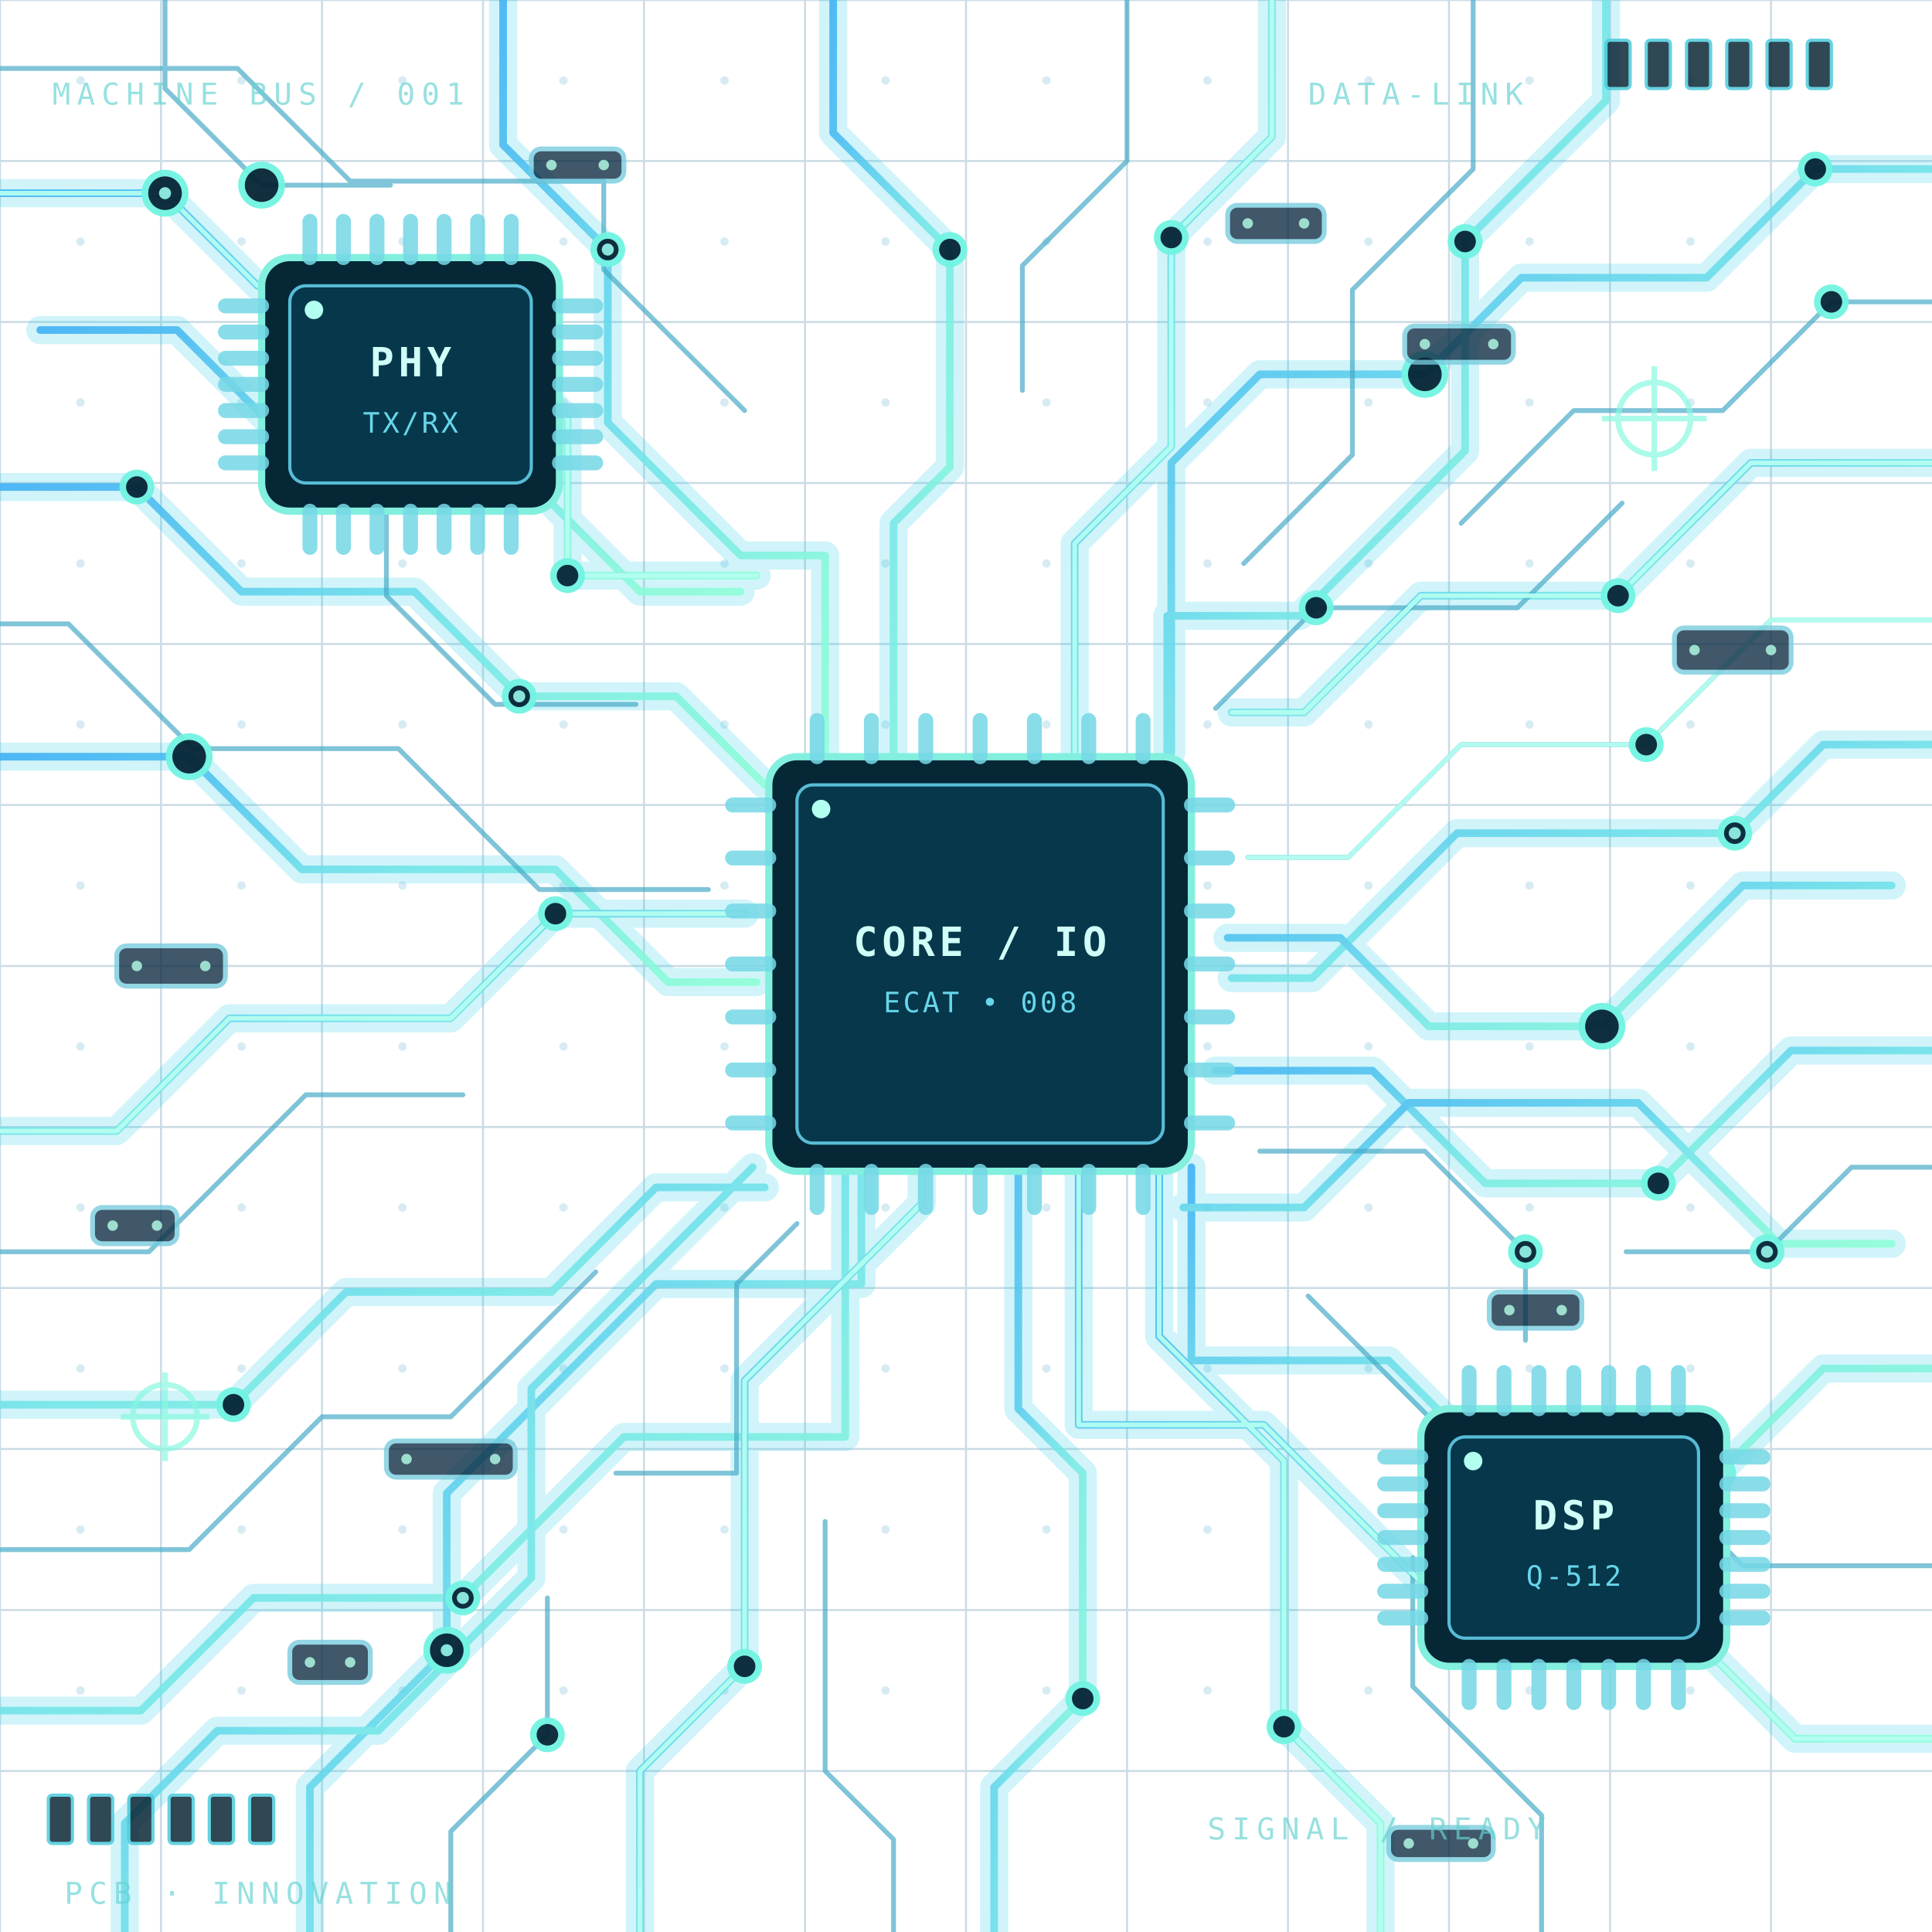
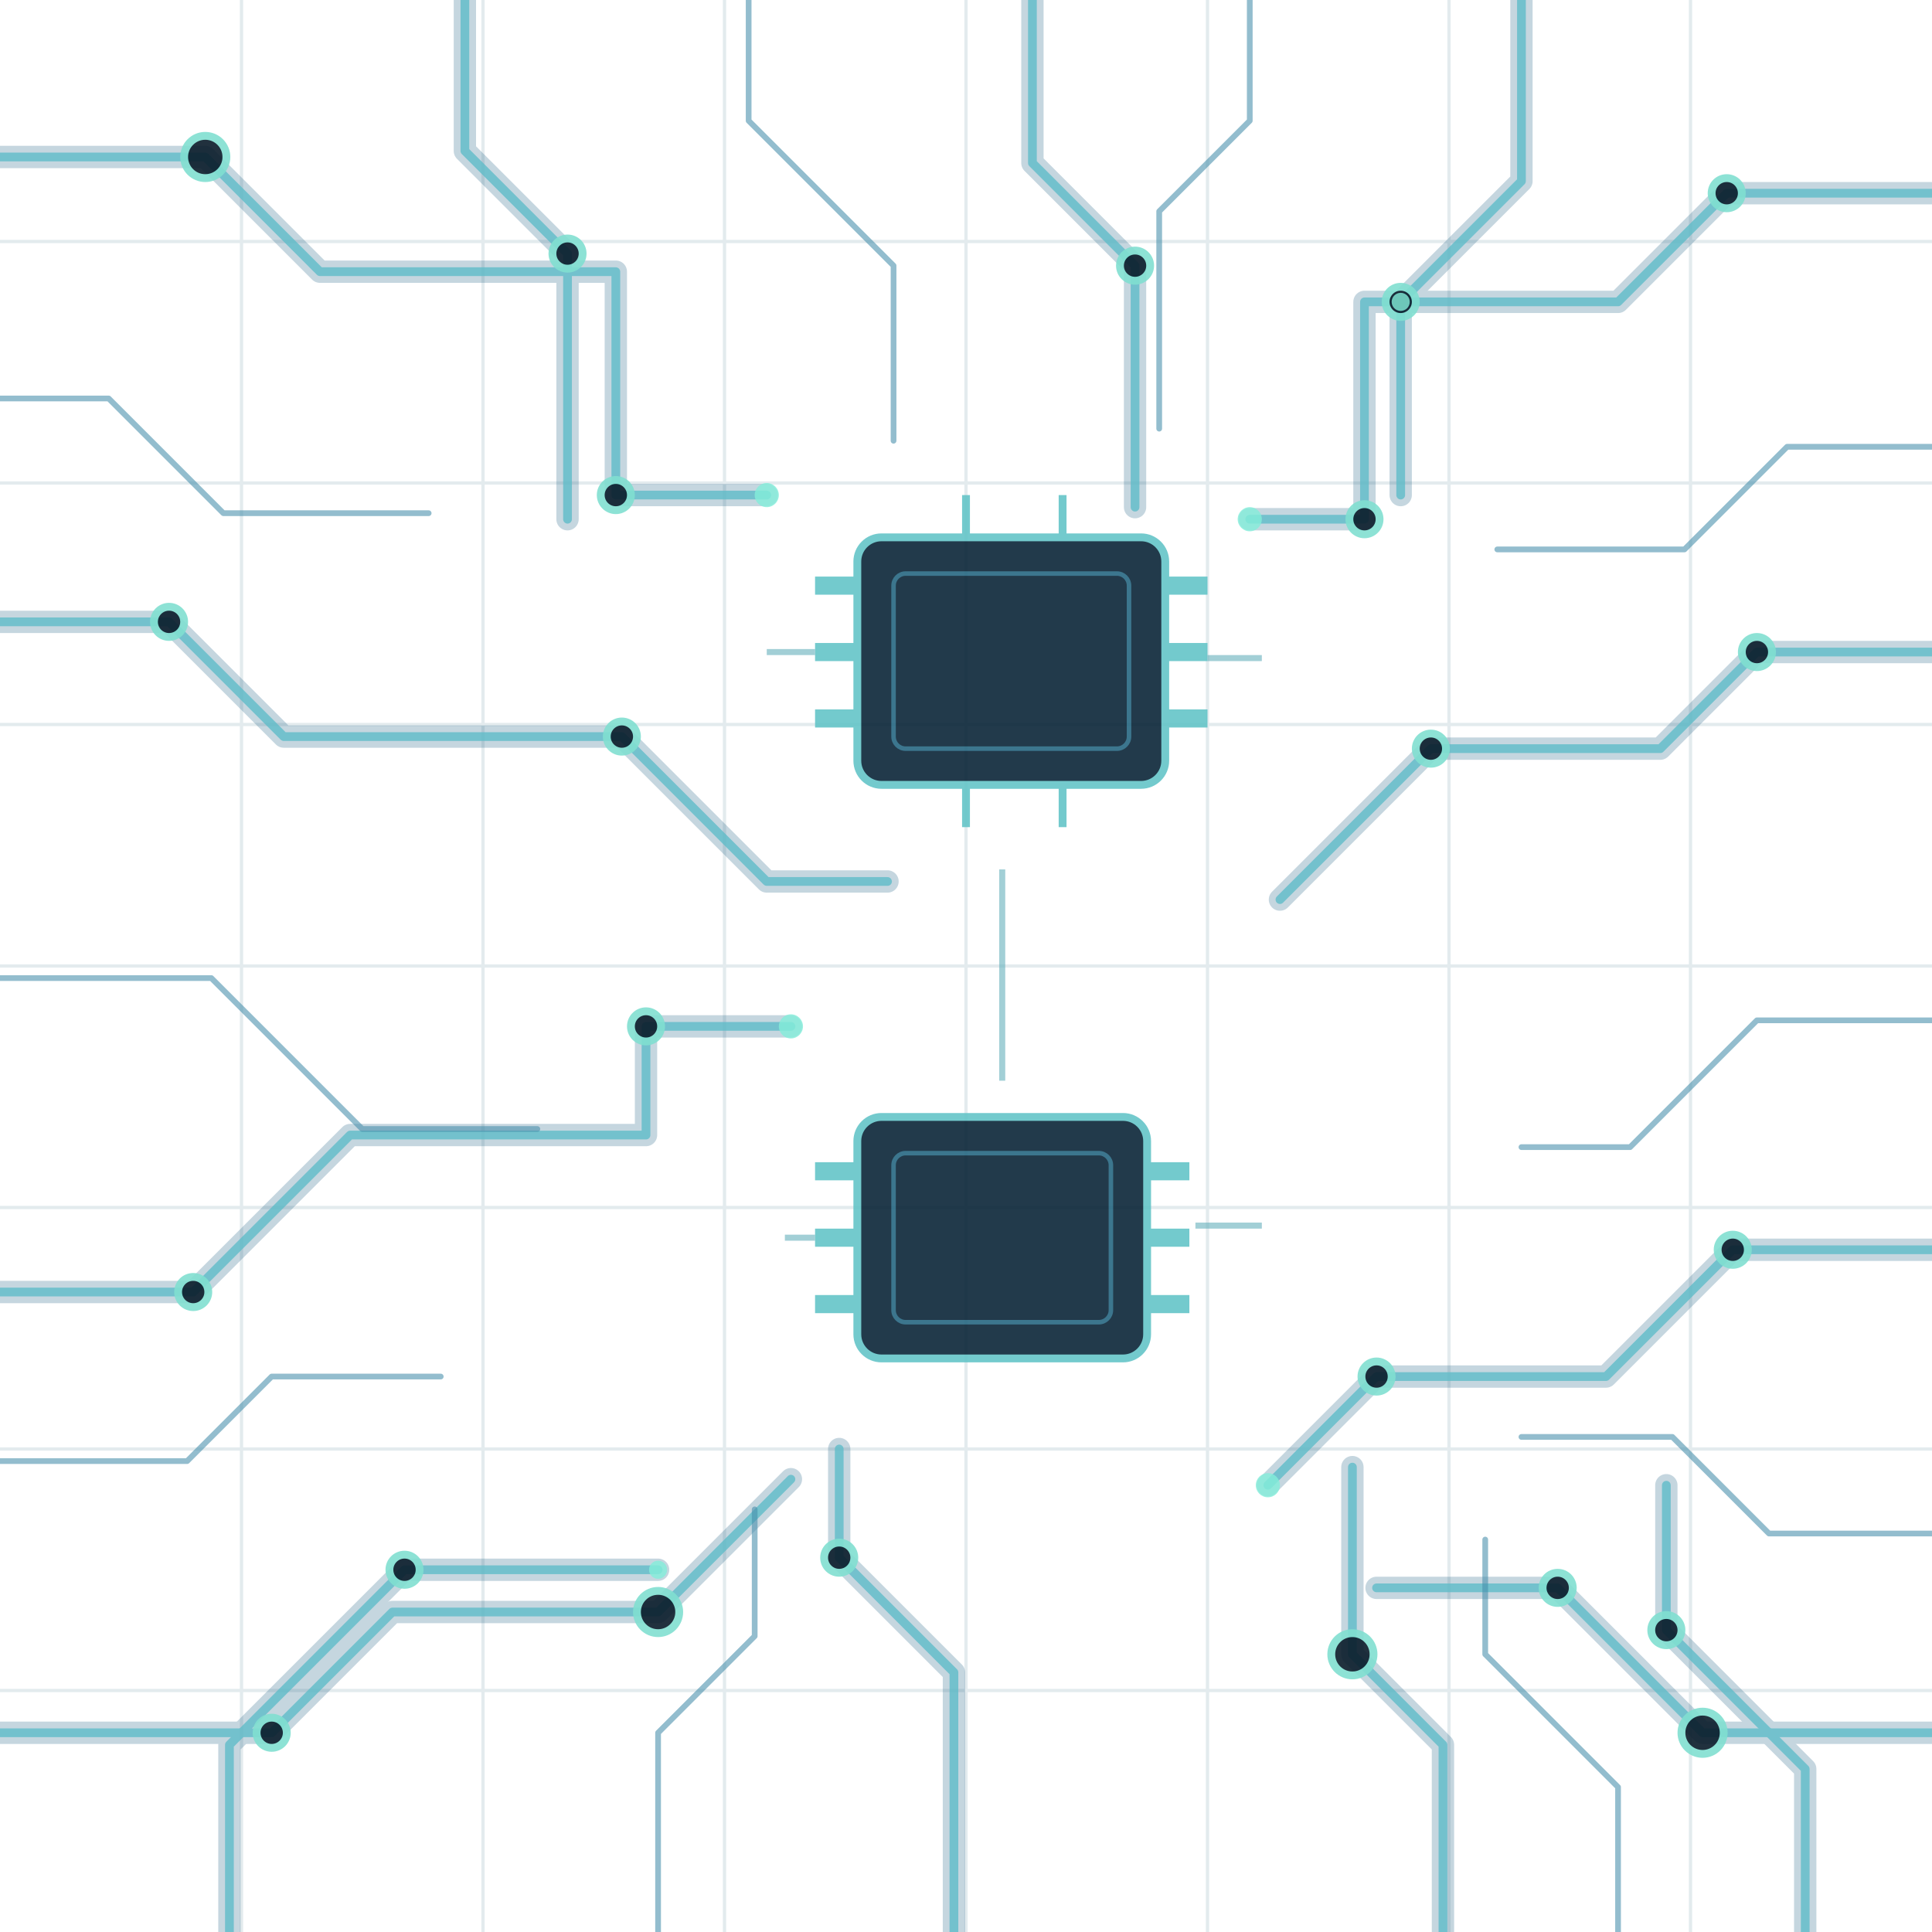
- <svg xmlns="http://www.w3.org/2000/svg" width="480" height="480" viewBox="0 0 480 480" fill="none" role="img" aria-label="Futuristic industrial PCB circuitry pattern">
-   <defs>
-     <linearGradient id="pcb-trace" x1="0" y1="0" x2="1" y2="1" gradientUnits="objectBoundingBox">
-       <stop offset="0%" stop-color="#39aef4" />
-       <stop offset="52%" stop-color="#6fe4e8" />
-       <stop offset="100%" stop-color="#8bffd5" />
-     </linearGradient>
-     <linearGradient id="pcb-signal" x1="0" y1="0" x2="1" y2="0">
-       <stop stop-color="#3e9af0" />
-       <stop offset=".55" stop-color="#bcfff2" />
-       <stop offset="1" stop-color="#69eecc" />
-     </linearGradient>
-   </defs>
-   <g stroke="#276e94" stroke-width=".5" opacity=".24">
-     <path d="M0 0V480 M0 0H480" />
-     <path d="M40 0V480 M0 40H480" />
-     <path d="M80 0V480 M0 80H480" />
-     <path d="M120 0V480 M0 120H480" />
-     <path d="M160 0V480 M0 160H480" />
-     <path d="M200 0V480 M0 200H480" />
-     <path d="M240 0V480 M0 240H480" />
-     <path d="M280 0V480 M0 280H480" />
-     <path d="M320 0V480 M0 320H480" />
-     <path d="M360 0V480 M0 360H480" />
-     <path d="M400 0V480 M0 400H480" />
-     <path d="M440 0V480 M0 440H480" />
+ <svg xmlns="http://www.w3.org/2000/svg" viewBox="0 0 320 320" width="320" height="320" fill="none">
+   <g opacity=".14" stroke="#326c84" stroke-width=".55">
+     <path d="M40 0V320 M0 40H320" />
+     <path d="M80 0V320 M0 80H320" />
+     <path d="M120 0V320 M0 120H320" />
+     <path d="M160 0V320 M0 160H320" />
+     <path d="M200 0V320 M0 200H320" />
+     <path d="M240 0V320 M0 240H320" />
+     <path d="M280 0V320 M0 280H320" />
  </g>
-   <g fill="#4ba4ca" opacity=".22">
-     <circle cx="20" cy="20" r="1.05" />
-     <circle cx="20" cy="60" r="1.05" />
-     <circle cx="20" cy="100" r="1.05" />
-     <circle cx="20" cy="140" r="1.05" />
-     <circle cx="20" cy="180" r="1.05" />
-     <circle cx="20" cy="220" r="1.05" />
-     <circle cx="20" cy="260" r="1.05" />
-     <circle cx="20" cy="300" r="1.05" />
-     <circle cx="20" cy="340" r="1.05" />
-     <circle cx="20" cy="380" r="1.05" />
-     <circle cx="20" cy="420" r="1.05" />
-     <circle cx="60" cy="20" r="1.05" />
-     <circle cx="60" cy="60" r="1.05" />
-     <circle cx="60" cy="100" r="1.05" />
-     <circle cx="60" cy="140" r="1.05" />
-     <circle cx="60" cy="180" r="1.05" />
-     <circle cx="60" cy="220" r="1.05" />
-     <circle cx="60" cy="260" r="1.05" />
-     <circle cx="60" cy="300" r="1.05" />
-     <circle cx="60" cy="340" r="1.05" />
-     <circle cx="60" cy="380" r="1.05" />
-     <circle cx="60" cy="420" r="1.05" />
-     <circle cx="100" cy="20" r="1.05" />
-     <circle cx="100" cy="60" r="1.05" />
-     <circle cx="100" cy="100" r="1.05" />
-     <circle cx="100" cy="140" r="1.05" />
-     <circle cx="100" cy="180" r="1.05" />
-     <circle cx="100" cy="220" r="1.05" />
-     <circle cx="100" cy="260" r="1.05" />
-     <circle cx="100" cy="300" r="1.05" />
-     <circle cx="100" cy="340" r="1.05" />
-     <circle cx="100" cy="380" r="1.05" />
-     <circle cx="100" cy="420" r="1.05" />
-     <circle cx="140" cy="20" r="1.05" />
-     <circle cx="140" cy="60" r="1.05" />
-     <circle cx="140" cy="100" r="1.05" />
-     <circle cx="140" cy="140" r="1.05" />
-     <circle cx="140" cy="180" r="1.05" />
-     <circle cx="140" cy="220" r="1.05" />
-     <circle cx="140" cy="260" r="1.05" />
-     <circle cx="140" cy="300" r="1.05" />
-     <circle cx="140" cy="340" r="1.05" />
-     <circle cx="140" cy="380" r="1.05" />
-     <circle cx="140" cy="420" r="1.05" />
-     <circle cx="180" cy="20" r="1.05" />
-     <circle cx="180" cy="60" r="1.05" />
-     <circle cx="180" cy="100" r="1.05" />
-     <circle cx="180" cy="140" r="1.05" />
-     <circle cx="180" cy="180" r="1.05" />
-     <circle cx="180" cy="220" r="1.05" />
-     <circle cx="180" cy="260" r="1.05" />
-     <circle cx="180" cy="300" r="1.05" />
-     <circle cx="180" cy="340" r="1.05" />
-     <circle cx="180" cy="380" r="1.05" />
-     <circle cx="180" cy="420" r="1.05" />
-     <circle cx="220" cy="20" r="1.05" />
-     <circle cx="220" cy="60" r="1.05" />
-     <circle cx="220" cy="100" r="1.05" />
-     <circle cx="220" cy="140" r="1.05" />
-     <circle cx="220" cy="180" r="1.05" />
-     <circle cx="220" cy="220" r="1.05" />
-     <circle cx="220" cy="260" r="1.05" />
-     <circle cx="220" cy="300" r="1.05" />
-     <circle cx="220" cy="340" r="1.05" />
-     <circle cx="220" cy="380" r="1.05" />
-     <circle cx="220" cy="420" r="1.05" />
-     <circle cx="260" cy="20" r="1.05" />
-     <circle cx="260" cy="60" r="1.05" />
-     <circle cx="260" cy="100" r="1.05" />
-     <circle cx="260" cy="140" r="1.05" />
-     <circle cx="260" cy="180" r="1.05" />
-     <circle cx="260" cy="220" r="1.05" />
-     <circle cx="260" cy="260" r="1.05" />
-     <circle cx="260" cy="300" r="1.05" />
-     <circle cx="260" cy="340" r="1.05" />
-     <circle cx="260" cy="380" r="1.05" />
-     <circle cx="260" cy="420" r="1.05" />
-     <circle cx="300" cy="20" r="1.05" />
-     <circle cx="300" cy="60" r="1.05" />
-     <circle cx="300" cy="100" r="1.05" />
-     <circle cx="300" cy="140" r="1.05" />
-     <circle cx="300" cy="180" r="1.05" />
-     <circle cx="300" cy="220" r="1.05" />
-     <circle cx="300" cy="260" r="1.05" />
-     <circle cx="300" cy="300" r="1.05" />
-     <circle cx="300" cy="340" r="1.05" />
-     <circle cx="300" cy="380" r="1.05" />
-     <circle cx="300" cy="420" r="1.05" />
-     <circle cx="340" cy="20" r="1.05" />
-     <circle cx="340" cy="60" r="1.05" />
-     <circle cx="340" cy="100" r="1.05" />
-     <circle cx="340" cy="140" r="1.05" />
-     <circle cx="340" cy="180" r="1.05" />
-     <circle cx="340" cy="220" r="1.05" />
-     <circle cx="340" cy="260" r="1.05" />
-     <circle cx="340" cy="300" r="1.05" />
-     <circle cx="340" cy="340" r="1.05" />
-     <circle cx="340" cy="380" r="1.05" />
-     <circle cx="340" cy="420" r="1.05" />
-     <circle cx="380" cy="20" r="1.05" />
-     <circle cx="380" cy="60" r="1.05" />
-     <circle cx="380" cy="100" r="1.05" />
-     <circle cx="380" cy="140" r="1.05" />
-     <circle cx="380" cy="180" r="1.05" />
-     <circle cx="380" cy="220" r="1.05" />
-     <circle cx="380" cy="260" r="1.05" />
-     <circle cx="380" cy="300" r="1.05" />
-     <circle cx="380" cy="340" r="1.05" />
-     <circle cx="380" cy="380" r="1.05" />
-     <circle cx="380" cy="420" r="1.05" />
-     <circle cx="420" cy="20" r="1.05" />
-     <circle cx="420" cy="60" r="1.05" />
-     <circle cx="420" cy="100" r="1.05" />
-     <circle cx="420" cy="140" r="1.05" />
-     <circle cx="420" cy="180" r="1.05" />
-     <circle cx="420" cy="220" r="1.05" />
-     <circle cx="420" cy="260" r="1.05" />
-     <circle cx="420" cy="300" r="1.05" />
-     <circle cx="420" cy="340" r="1.05" />
-     <circle cx="420" cy="380" r="1.05" />
-     <circle cx="420" cy="420" r="1.05" />
+   <g stroke="#206084" stroke-width="3.7" stroke-linecap="round" stroke-linejoin="round" opacity=".26">
+     <path d="M0 26H34L53 45H102V82H127" />
+     <path d="M0 103H28L47 122H103L127 146H147" />
+     <path d="M0 214H32L58 188H107V170H131" />
+     <path d="M0 287H45L65 267H109L131 245" />
+     <path d="M320 32H286L268 50H226V86H207" />
+     <path d="M320 108H291L275 124H237L212 149" />
+     <path d="M320 207H287L266 228H228L210 246" />
+     <path d="M320 287H282L258 263H228" />
+     <path d="M77 0V25L94 42V86" />
+     <path d="M171 0V27L188 44V84" />
+     <path d="M252 0V30L232 50V82" />
+     <path d="M38 320V289L67 260H109" />
+     <path d="M158 320V277L139 258V240" />
+     <path d="M239 320V289L224 274V243" />
+     <path d="M299 320V293L276 270V246" />
  </g>
-   <g stroke="#1bc9e6" opacity=".21" stroke-width="7" stroke-linejoin="round" stroke-linecap="round">
-     <path d="M-10 48H41L64 71H108L141 104V143H188" />
-     <path d="M0 121H34L60 147H103L129 173H168L190 195" />
-     <path d="M0 188H47L75 216H138L166 244H188" />
-     <path d="M0 281H29L57 253H112L138 227H185" />
-     <path d="M0 349H58L86 321H137L163 295H190" />
-     <path d="M0 425H35L63 397H115L155 357H210V290" />
-     <path d="M480 42H451L424 69H378L354 93H313L291 115V187" />
-     <path d="M480 115H435L402 148H353L324 177H306" />
-     <path d="M480 185H453L431 207H362L326 243H306" />
-     <path d="M480 261H445L412 294H369L341 266H302" />
-     <path d="M480 340H453L427 366H373L345 338H296V290" />
-     <path d="M480 432H446L407 393H353L314 354H268V291" />
-     <path d="M125 -10V36L151 62V105L184 138H205V190" />
-     <path d="M207 -10V33L236 62V116L222 130V190" />
-     <path d="M316 -10V34L291 59V111L267 135V190" />
-     <path d="M399 -10V25L364 60V112L323 153H290V190" />
-     <path d="M77 490V444L111 410V371L163 319H214V289" />
-     <path d="M159 490V440L185 414V343L229 299V287" />
-     <path d="M247 490V444L269 422V366L253 350V287" />
-     <path d="M343 490V453L319 429V363L288 332V285" />
-     <path d="M10 82H44L71 109H121L159 147H184" />
-     <path d="M470 220H433L398 255H355L333 233H305" />
-     <path d="M31 490V453L54 430H94L132 392V345L187 290" />
-     <path d="M470 309H442L407 274H350L324 300H294" />
+   <g stroke="#5cbbc8" stroke-width="1.45" stroke-linecap="round" stroke-linejoin="round" opacity=".78">
+     <path d="M0 26H34L53 45H102V82H127" />
+     <path d="M0 103H28L47 122H103L127 146H147" />
+     <path d="M0 214H32L58 188H107V170H131" />
+     <path d="M0 287H45L65 267H109L131 245" />
+     <path d="M320 32H286L268 50H226V86H207" />
+     <path d="M320 108H291L275 124H237L212 149" />
+     <path d="M320 207H287L266 228H228L210 246" />
+     <path d="M320 287H282L258 263H228" />
+     <path d="M77 0V25L94 42V86" />
+     <path d="M171 0V27L188 44V84" />
+     <path d="M252 0V30L232 50V82" />
+     <path d="M38 320V289L67 260H109" />
+     <path d="M158 320V277L139 258V240" />
+     <path d="M239 320V289L224 274V243" />
+     <path d="M299 320V293L276 270V246" />
  </g>
-   <g stroke="url(#pcb-trace)" stroke-width="1.9" stroke-linejoin="round" stroke-linecap="round" opacity=".86">
-     <path d="M-10 48H41L64 71H108L141 104V143H188" />
-     <path d="M0 121H34L60 147H103L129 173H168L190 195" />
-     <path d="M0 188H47L75 216H138L166 244H188" />
-     <path d="M0 281H29L57 253H112L138 227H185" />
-     <path d="M0 349H58L86 321H137L163 295H190" />
-     <path d="M0 425H35L63 397H115L155 357H210V290" />
-     <path d="M480 42H451L424 69H378L354 93H313L291 115V187" />
-     <path d="M480 115H435L402 148H353L324 177H306" />
-     <path d="M480 185H453L431 207H362L326 243H306" />
-     <path d="M480 261H445L412 294H369L341 266H302" />
-     <path d="M480 340H453L427 366H373L345 338H296V290" />
-     <path d="M480 432H446L407 393H353L314 354H268V291" />
-     <path d="M125 -10V36L151 62V105L184 138H205V190" />
-     <path d="M207 -10V33L236 62V116L222 130V190" />
-     <path d="M316 -10V34L291 59V111L267 135V190" />
-     <path d="M399 -10V25L364 60V112L323 153H290V190" />
-     <path d="M77 490V444L111 410V371L163 319H214V289" />
-     <path d="M159 490V440L185 414V343L229 299V287" />
-     <path d="M247 490V444L269 422V366L253 350V287" />
-     <path d="M343 490V453L319 429V363L288 332V285" />
-     <path d="M10 82H44L71 109H121L159 147H184" />
-     <path d="M470 220H433L398 255H355L333 233H305" />
-     <path d="M31 490V453L54 430H94L132 392V345L187 290" />
-     <path d="M470 309H442L407 274H350L324 300H294" />
+   <g stroke="#458eaa" stroke-width=".95" stroke-linecap="round" stroke-linejoin="round" opacity=".58">
+     <path d="M0 66H18L37 85H71" />
+     <path d="M0 162H35L60 187H89" />
+     <path d="M0 242H31L45 228H73" />
+     <path d="M320 74H296L279 91H248" />
+     <path d="M320 169H291L270 190H252" />
+     <path d="M320 254H293L277 238H252" />
+     <path d="M124 0V20L148 44V73" />
+     <path d="M207 0V20L192 35V71" />
+     <path d="M109 320V287L125 271V250" />
+     <path d="M268 320V296L246 274V255" />
  </g>
-   <g stroke="#43a8c6" stroke-width="1.2" stroke-linejoin="round" stroke-linecap="round" opacity=".68">
-     <path d="M0 17H59L87 45H150V67L185 102" />
-     <path d="M-4 155H17L48 186H99L134 221H176" />
-     <path d="M-4 311H37L76 272H115" />
-     <path d="M0 385H47L80 352H112L148 316" />
-     <path d="M480 75H455L428 102H391L363 130" />
-     <path d="M480 154H440L409 185H363L335 213H310" />
-     <path d="M480 290H460L439 311H404" />
-     <path d="M480 389H433L400 356H359L325 322" />
-     <path d="M41 0V22L65 46H97" />
-     <path d="M280 0V40L254 66V97" />
-     <path d="M366 0V42L336 72V113L309 140" />
-     <path d="M112 480V455L136 431V397" />
-     <path d="M222 480V457L205 440V378" />
-     <path d="M383 480V451L351 419V387" />
-     <path d="M158 175H123L96 148V128" />
-     <path d="M313 286H354L379 311V333" />
-     <path d="M198 304L183 319V366H153" />
-     <path d="M302 176L327 151H377L403 125" />
+   <g fill="#091b29" stroke="#81dfd0" stroke-width="1.3" opacity=".9">
+     <circle cx="34" cy="26" r="3.5" />
+     <circle cx="102" cy="82" r="2.5" />
+     <circle cx="28" cy="103" r="2.5" />
+     <circle cx="103" cy="122" r="2.5" />
+     <circle cx="32" cy="214" r="2.5" />
+     <circle cx="107" cy="170" r="2.5" />
+     <circle cx="45" cy="287" r="2.5" />
+     <circle cx="109" cy="267" r="3.5" />
+     <circle cx="286" cy="32" r="2.5" />
+     <circle cx="226" cy="86" r="2.5" />
+     <circle cx="291" cy="108" r="2.5" />
+     <circle cx="237" cy="124" r="2.5" />
+     <circle cx="287" cy="207" r="2.5" />
+     <circle cx="228" cy="228" r="2.5" />
+     <circle cx="282" cy="287" r="3.5" />
+     <circle cx="258" cy="263" r="2.5" />
+     <circle cx="94" cy="42" r="2.5" />
+     <circle cx="188" cy="44" r="2.5" />
+     <circle cx="232" cy="50" r="2.5" />
+     <circle cx="67" cy="260" r="2.5" />
+     <circle cx="139" cy="258" r="2.5" />
+     <circle cx="224" cy="274" r="3.5" />
+     <circle cx="276" cy="270" r="2.5" />
  </g>
-   <g stroke="#b5fff1" stroke-width="1.15" stroke-linejoin="round" stroke-linecap="round" opacity=".92">
-     <path d="M-10 48H41L64 71H108L141 104V143H188" />
-     <path d="M0 281H29L57 253H112L138 227H185" />
-     <path d="M480 115H435L402 148H353L324 177H306" />
-     <path d="M480 432H446L407 393H353L314 354H268V291" />
-     <path d="M316 -10V34L291 59V111L267 135V190" />
-     <path d="M159 490V440L185 414V343L229 299V287" />
-     <path d="M343 490V453L319 429V363L288 332V285" />
-     <path d="M480 154H440L409 185H363L335 213H310" />
+   <g stroke="#64c4c8" stroke-width="1.3" fill="#0a2537" opacity=".9">
+     <rect x="142" y="89" width="51" height="41" rx="4" />
+     <rect x="148" y="95" width="39" height="29" rx="2" stroke="#276782" stroke-width=".75" />
+     <path d="M135 97h7M135 108h7M135 119h7M193 97h7M193 108h7M193 119h7" stroke-width="3" />
+     <rect x="142" y="185" width="48" height="40" rx="4" />
+     <rect x="148" y="191" width="36" height="28" rx="2" stroke="#276782" stroke-width=".75" />
+     <path d="M135 194h7M135 205h7M135 216h7M190 194h7M190 205h7M190 216h7" stroke-width="3" />
+     <path d="M160 82V89M176 82V89M160 130V137M176 130V137" />
  </g>
-   <g fill="#052536" stroke="#71f3e2" stroke-width="1.65" opacity=".95">
-     <circle cx="41" cy="48" r="5" />
-     <circle cx="108" cy="71" r="3.5" />
-     <circle cx="141" cy="143" r="3.5" />
-     <circle cx="34" cy="121" r="3.5" />
-     <circle cx="129" cy="173" r="3.5" />
-     <circle cx="47" cy="188" r="5" />
-     <circle cx="138" cy="227" r="3.5" />
-     <circle cx="58" cy="349" r="3.5" />
-     <circle cx="115" cy="397" r="3.5" />
-     <circle cx="451" cy="42" r="3.5" />
-     <circle cx="354" cy="93" r="5" />
-     <circle cx="402" cy="148" r="3.5" />
-     <circle cx="431" cy="207" r="3.5" />
-     <circle cx="412" cy="294" r="3.5" />
-     <circle cx="427" cy="366" r="3.5" />
-     <circle cx="407" cy="393" r="5" />
-     <circle cx="151" cy="62" r="3.5" />
-     <circle cx="236" cy="62" r="3.5" />
-     <circle cx="291" cy="59" r="3.5" />
-     <circle cx="364" cy="60" r="3.5" />
-     <circle cx="111" cy="410" r="5" />
-     <circle cx="185" cy="414" r="3.5" />
-     <circle cx="269" cy="422" r="3.5" />
-     <circle cx="319" cy="429" r="3.5" />
-     <circle cx="71" cy="109" r="3.5" />
-     <circle cx="398" cy="255" r="5" />
-     <circle cx="455" cy="75" r="3.5" />
-     <circle cx="409" cy="185" r="3.5" />
-     <circle cx="439" cy="311" r="3.5" />
-     <circle cx="400" cy="356" r="3.5" />
-     <circle cx="65" cy="46" r="5" />
-     <circle cx="136" cy="431" r="3.5" />
-     <circle cx="379" cy="311" r="3.5" />
-     <circle cx="327" cy="151" r="3.5" />
+   <g stroke="#5eacb9" opacity=".58" stroke-width="1">
+     <path d="M127 108h8 M200 109h9 M130 205h5 M198 203h11 M166 144v35" />
  </g>
-   <g fill="#9cfff2" opacity=".87">
-     <circle cx="41" cy="48" r="1.5" />
-     <circle cx="129" cy="173" r="1.5" />
-     <circle cx="115" cy="397" r="1.5" />
-     <circle cx="431" cy="207" r="1.5" />
-     <circle cx="151" cy="62" r="1.5" />
-     <circle cx="111" cy="410" r="1.5" />
-     <circle cx="71" cy="109" r="1.5" />
-     <circle cx="439" cy="311" r="1.5" />
-     <circle cx="379" cy="311" r="1.5" />
+   <g fill="#83edda" opacity=".8">
+     <circle cx="127" cy="82" r="2" />
+     <circle cx="207" cy="86" r="2" />
+     <circle cx="131" cy="170" r="2" />
+     <circle cx="210" cy="246" r="2" />
+     <circle cx="232" cy="50" r="1.5" />
+     <circle cx="109" cy="260" r="1.5" />
  </g>
-   <g stroke="#75cadd" stroke-width="1.2" fill="#0a2940" opacity=".78">
-     <rect x="29" y="235" width="27" height="10" rx="2.4" />
-     <rect x="96" y="358" width="32" height="9" rx="2.4" />
-     <rect x="349" y="81" width="27" height="9" rx="2.4" />
-     <rect x="370" y="321" width="23" height="9" rx="2.4" />
-     <rect x="132" y="37" width="23" height="8" rx="2.4" />
-     <rect x="305" y="51" width="24" height="9" rx="2.4" />
-     <rect x="345" y="454" width="26" height="8" rx="2.4" />
-     <rect x="72" y="408" width="20" height="10" rx="2.4" />
-     <rect x="23" y="300" width="21" height="9" rx="2.4" />
-     <rect x="416" y="156" width="29" height="11" rx="2.4" />
-   </g>
-   <g fill="#b5ffe8" opacity=".8">
-     <circle cx="34" cy="240" r="1.3" />
-     <circle cx="51" cy="240" r="1.3" />
-     <circle cx="101" cy="362.5" r="1.3" />
-     <circle cx="123" cy="362.5" r="1.3" />
-     <circle cx="354" cy="85.5" r="1.3" />
-     <circle cx="371" cy="85.5" r="1.3" />
-     <circle cx="375" cy="325.5" r="1.3" />
-     <circle cx="388" cy="325.5" r="1.3" />
-     <circle cx="137" cy="41" r="1.3" />
-     <circle cx="150" cy="41" r="1.3" />
-     <circle cx="310" cy="55.5" r="1.3" />
-     <circle cx="324" cy="55.5" r="1.3" />
-     <circle cx="350" cy="458" r="1.3" />
-     <circle cx="366" cy="458" r="1.3" />
-     <circle cx="77" cy="413" r="1.3" />
-     <circle cx="87" cy="413" r="1.3" />
-     <circle cx="28" cy="304.5" r="1.3" />
-     <circle cx="39" cy="304.5" r="1.3" />
-     <circle cx="421" cy="161.5" r="1.3" />
-     <circle cx="440" cy="161.5" r="1.3" />
-   </g>
-   <g class="pcb-ic">
-     <rect x="191" y="188" width="105" height="103" rx="7" fill="#052736" stroke="#83efdf" stroke-width="1.8" />
-     <rect x="198" y="195" width="91" height="89" rx="4" fill="#06374b" stroke="#58bcd6" stroke-width=".8" />
-     <g stroke="#75d8e5" stroke-width="3.7" stroke-linecap="round" opacity=".86">
-       <path d="M182 200h9 M296 200h9" />
-       <path d="M182 213.167h9 M296 213.167h9" />
-       <path d="M182 226.333h9 M296 226.333h9" />
-       <path d="M182 239.5h9 M296 239.5h9" />
-       <path d="M182 252.667h9 M296 252.667h9" />
-       <path d="M182 265.833h9 M296 265.833h9" />
-       <path d="M182 279h9 M296 279h9" />
-       <path d="M203 179v9 M203 291v9" />
-       <path d="M216.5 179v9 M216.5 291v9" />
-       <path d="M230 179v9 M230 291v9" />
-       <path d="M243.5 179v9 M243.5 291v9" />
-       <path d="M257 179v9 M257 291v9" />
-       <path d="M270.5 179v9 M270.5 291v9" />
-       <path d="M284 179v9 M284 291v9" />
-     </g>
-     <circle cx="204" cy="201" r="2.3" fill="#b3fff0" />
-     <text x="243.5" y="237.5" font-size="10" text-anchor="middle" font-family="monospace" fill="#d0fff7" font-weight="700" letter-spacing="1.1">CORE / IO</text>
-     <text x="243.5" y="251.5" font-size="7" text-anchor="middle" font-family="monospace" fill="#68d5e8" letter-spacing=".65">ECAT • 008</text>
-   </g>
-   <g class="pcb-ic">
-     <rect x="65" y="64" width="74" height="63" rx="7" fill="#052736" stroke="#83efdf" stroke-width="1.8" />
-     <rect x="72" y="71" width="60" height="49" rx="4" fill="#06374b" stroke="#58bcd6" stroke-width=".8" />
-     <g stroke="#75d8e5" stroke-width="3.7" stroke-linecap="round" opacity=".86">
-       <path d="M56 76h9 M139 76h9" />
-       <path d="M56 82.5h9 M139 82.5h9" />
-       <path d="M56 89h9 M139 89h9" />
-       <path d="M56 95.5h9 M139 95.5h9" />
-       <path d="M56 102h9 M139 102h9" />
-       <path d="M56 108.5h9 M139 108.5h9" />
-       <path d="M56 115h9 M139 115h9" />
-       <path d="M77 55v9 M77 127v9" />
-       <path d="M85.333 55v9 M85.333 127v9" />
-       <path d="M93.667 55v9 M93.667 127v9" />
-       <path d="M102 55v9 M102 127v9" />
-       <path d="M110.333 55v9 M110.333 127v9" />
-       <path d="M118.667 55v9 M118.667 127v9" />
-       <path d="M127 55v9 M127 127v9" />
-     </g>
-     <circle cx="78" cy="77" r="2.3" fill="#b3fff0" />
-     <text x="102" y="93.5" font-size="10" text-anchor="middle" font-family="monospace" fill="#d0fff7" font-weight="700" letter-spacing="1.1">PHY</text>
-     <text x="102" y="107.5" font-size="7" text-anchor="middle" font-family="monospace" fill="#68d5e8" letter-spacing=".65">TX/RX</text>
-   </g>
-   <g class="pcb-ic">
-     <rect x="353" y="350" width="76" height="64" rx="7" fill="#052736" stroke="#83efdf" stroke-width="1.8" />
-     <rect x="360" y="357" width="62" height="50" rx="4" fill="#06374b" stroke="#58bcd6" stroke-width=".8" />
-     <g stroke="#75d8e5" stroke-width="3.7" stroke-linecap="round" opacity=".86">
-       <path d="M344 362h9 M429 362h9" />
-       <path d="M344 368.667h9 M429 368.667h9" />
-       <path d="M344 375.333h9 M429 375.333h9" />
-       <path d="M344 382h9 M429 382h9" />
-       <path d="M344 388.667h9 M429 388.667h9" />
-       <path d="M344 395.333h9 M429 395.333h9" />
-       <path d="M344 402h9 M429 402h9" />
-       <path d="M365 341v9 M365 414v9" />
-       <path d="M373.667 341v9 M373.667 414v9" />
-       <path d="M382.333 341v9 M382.333 414v9" />
-       <path d="M391 341v9 M391 414v9" />
-       <path d="M399.667 341v9 M399.667 414v9" />
-       <path d="M408.333 341v9 M408.333 414v9" />
-       <path d="M417 341v9 M417 414v9" />
-     </g>
-     <circle cx="366" cy="363" r="2.3" fill="#b3fff0" />
-     <text x="391" y="380" font-size="10" text-anchor="middle" font-family="monospace" fill="#d0fff7" font-weight="700" letter-spacing="1.1">DSP</text>
-     <text x="391" y="394" font-size="7" text-anchor="middle" font-family="monospace" fill="#68d5e8" letter-spacing=".65">Q-512</text>
-   </g>
-   <g fill="#092534" stroke="#4acada" stroke-width=".8" opacity=".84">
-     <rect x="12" y="446" width="6" height="12" rx="1" />
-     <rect x="22" y="446" width="6" height="12" rx="1" />
-     <rect x="32" y="446" width="6" height="12" rx="1" />
-     <rect x="42" y="446" width="6" height="12" rx="1" />
-     <rect x="52" y="446" width="6" height="12" rx="1" />
-     <rect x="62" y="446" width="6" height="12" rx="1" />
-     <rect x="399" y="10" width="6" height="12" rx="1" />
-     <rect x="409" y="10" width="6" height="12" rx="1" />
-     <rect x="419" y="10" width="6" height="12" rx="1" />
-     <rect x="429" y="10" width="6" height="12" rx="1" />
-     <rect x="439" y="10" width="6" height="12" rx="1" />
-     <rect x="449" y="10" width="6" height="12" rx="1" />
-   </g>
-   <g stroke="#85f8df" stroke-width="1.4" opacity=".68">
-     <circle cx="411" cy="104" r="9" />
-     <path d="M398 104h26m-13-13v26" />
-     <circle cx="41" cy="352" r="8" />
-     <path d="M30 352h22m-11-11v22" />
-   </g>
-   <text x="13" y="26" font-size="7.5" fill="#64d2d1" opacity=".67" letter-spacing="1.6" font-family="monospace">MACHINE BUS / 001</text>
-   <text x="300" y="457" font-size="7.5" fill="#64d2d1" opacity=".67" letter-spacing="1.6" font-family="monospace">SIGNAL / READY</text>
-   <text x="325" y="26" font-size="7.5" fill="#64d2d1" opacity=".67" letter-spacing="1.6" font-family="monospace">DATA-LINK</text>
-   <text x="16" y="473" font-size="7.5" fill="#64d2d1" opacity=".67" letter-spacing="1.6" font-family="monospace">PCB · INNOVATION</text>
</svg>
